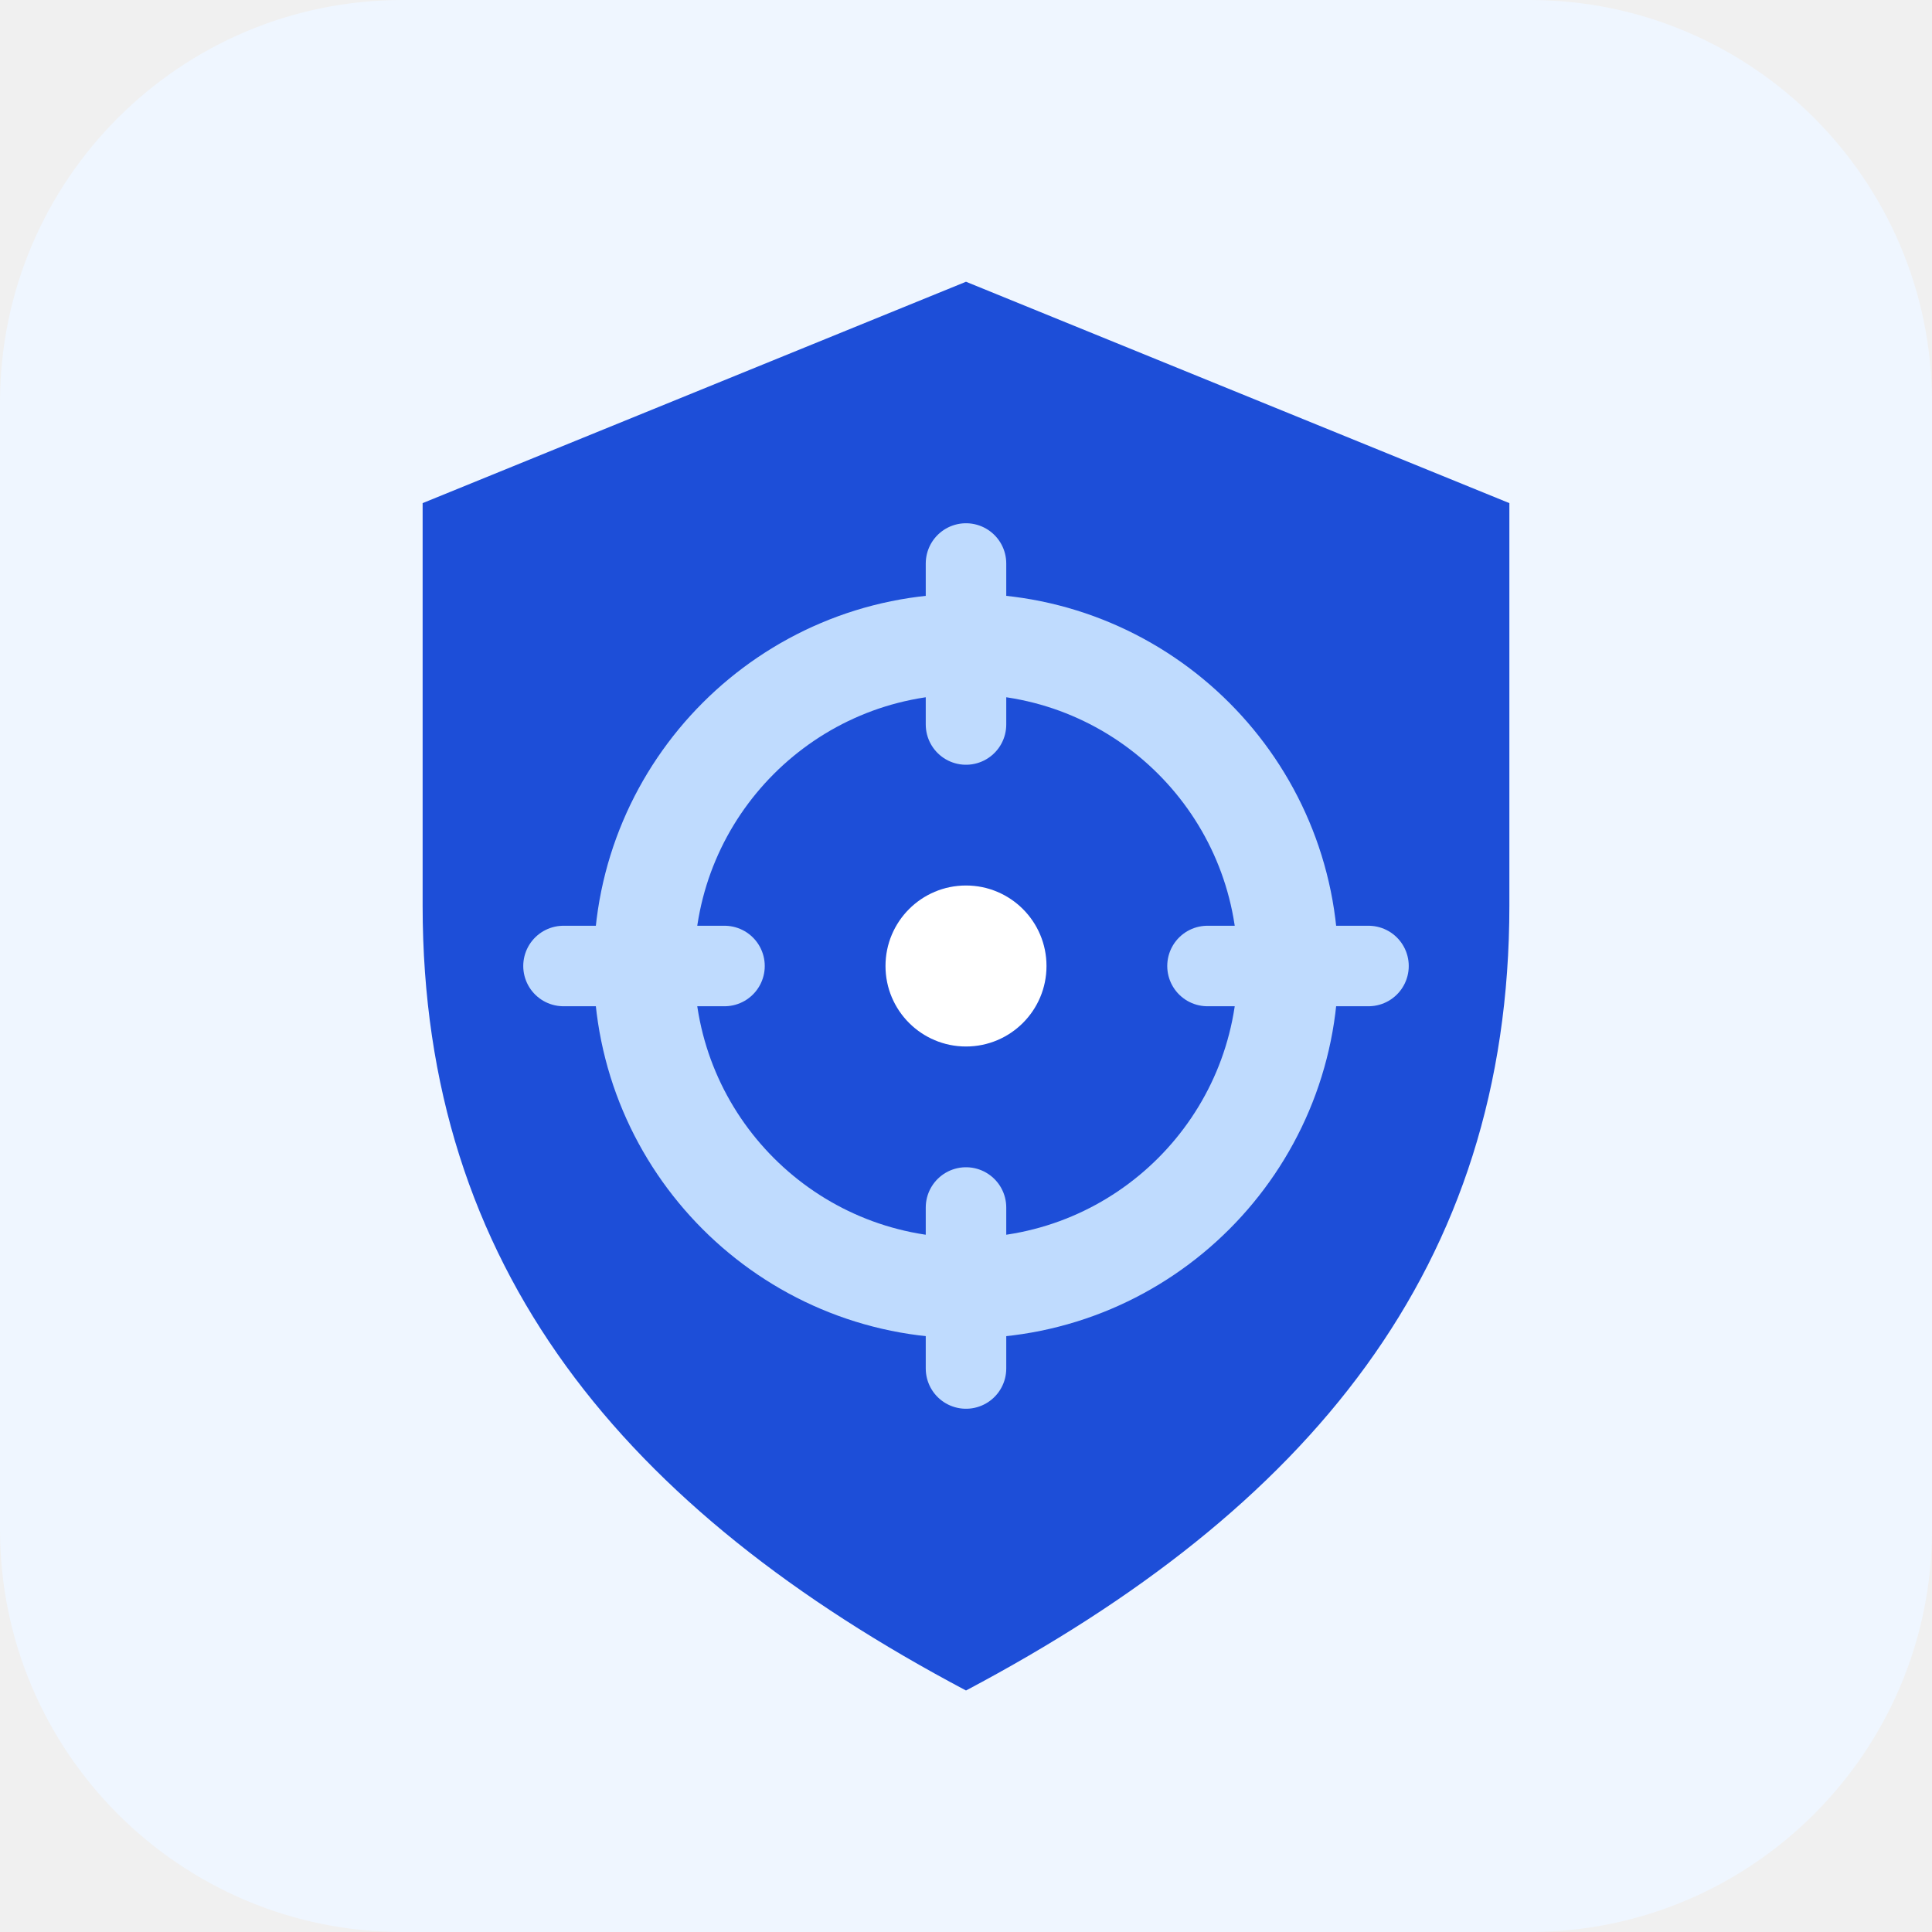
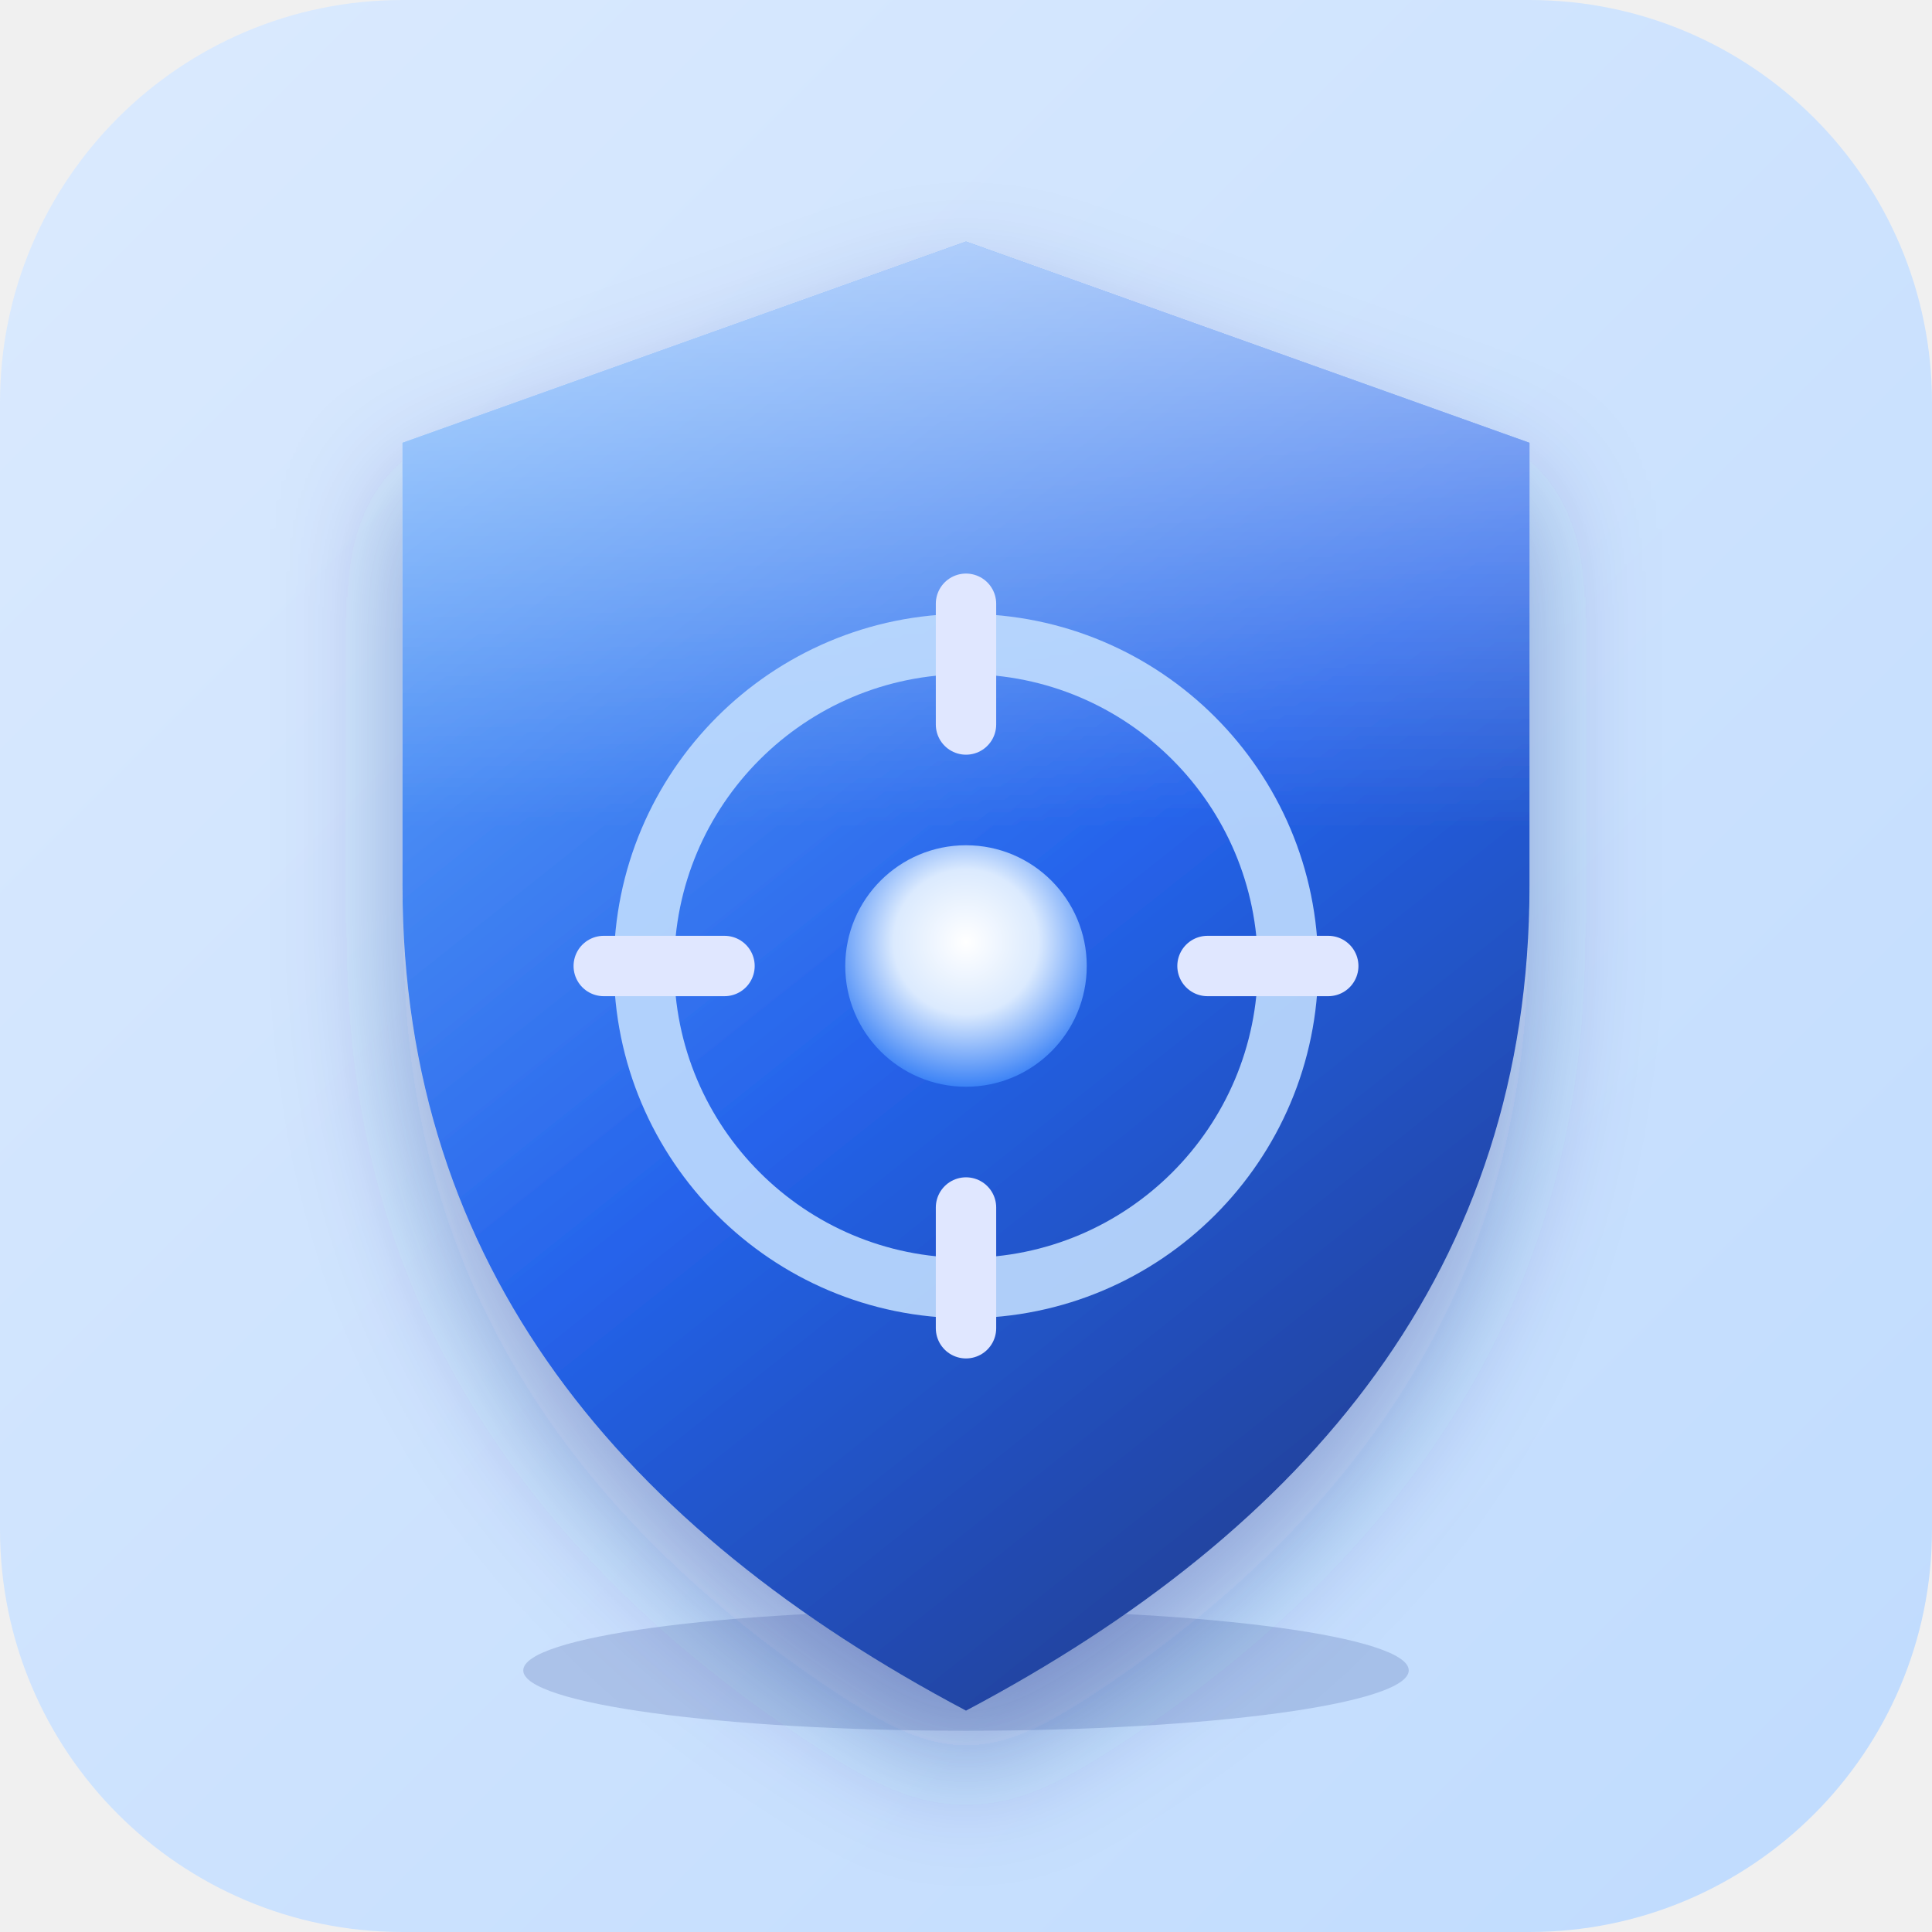
<svg xmlns="http://www.w3.org/2000/svg" width="96" height="96" viewBox="0 0 96 96" role="img" aria-labelledby="title desc">
-   <rect width="96" height="96" rx="20" fill="#eff6ff" />
-   <path d="M48 14 75 25v20c0 18-10 30-27 39-17-9-27-21-27-39V25z" fill="#1d4ed8" />
-   <circle cx="48" cy="48" r="16" fill="none" stroke="#bfdbfe" stroke-width="5" />
-   <circle cx="48" cy="48" r="4" fill="#ffffff" />
-   <path d="M48 28v8M48 60v8M28 48h8M60 48h8" stroke="#bfdbfe" stroke-width="4" stroke-linecap="round" />
+   <defs>
+     <linearGradient id="se-bg" x1="0" y1="0" x2="1" y2="1">
+       <stop offset="0" stop-color="#dbeafe" />
+       <stop offset="1" stop-color="#bfdbfe" />
+     </linearGradient>
+     <linearGradient id="se-shield" x1="0.2" y1="0" x2="0.8" y2="1">
+       <stop offset="0" stop-color="#60a5fa" />
+       <stop offset="0.5" stop-color="#2563eb" />
+       <stop offset="1" stop-color="#1e3a8a" />
+     </linearGradient>
+     <linearGradient id="se-hi" x1="0" y1="0" x2="0" y2="1">
+       <stop offset="0" stop-color="#ffffff" stop-opacity="0.55" />
+       <stop offset="0.4" stop-color="#ffffff" stop-opacity="0" />
+     </linearGradient>
+     <radialGradient id="se-core" cx="0.5" cy="0.4" r="0.6">
+       <stop offset="0" stop-color="#ffffff" />
+       <stop offset="0.5" stop-color="#dbeafe" />
+       <stop offset="1" stop-color="#3b82f6" />
+     </radialGradient>
+     <filter id="se-shadow" x="-30%" y="-10%" width="160%" height="140%">
+       <feDropShadow dx="0" dy="3" stdDeviation="3" flood-color="#1e3a8a" flood-opacity="0.35" />
+     </filter>
+   </defs>
+   <rect width="96" height="96" rx="20" fill="url(#se-bg)" />
+   <ellipse cx="48" cy="83" rx="22" ry="3" fill="#1e3a8a" opacity="0.18" />
+   <g filter="url(#se-shadow)">
+     <path d="M48 12 76 22v22c0 19-11 32-28 41-17-9-28-22-28-41V22z" fill="url(#se-shield)" />
+     <path d="M48 12 76 22v22c0 19-11 32-28 41-17-9-28-22-28-41V22z" fill="url(#se-hi)" />
+   </g>
+   <circle cx="48" cy="48" r="16" fill="none" stroke="#bfdbfe" stroke-width="3" opacity="0.9" />
+   <circle cx="48" cy="48" r="6" fill="url(#se-core)">
+     <animate attributeName="r" values="6;7.5;6" dur="2.4s" repeatCount="indefinite" />
+     <animate attributeName="opacity" values="1;0.85;1" dur="2.4s" repeatCount="indefinite" />
+   </circle>
+   <g stroke="#e0e7ff" stroke-width="3" stroke-linecap="round">
+     <path d="M48 30v6" />
+     <path d="M48 60v6" />
+     <path d="M30 48h6" />
+     <path d="M60 48h6" />
+   </g>
</svg>
